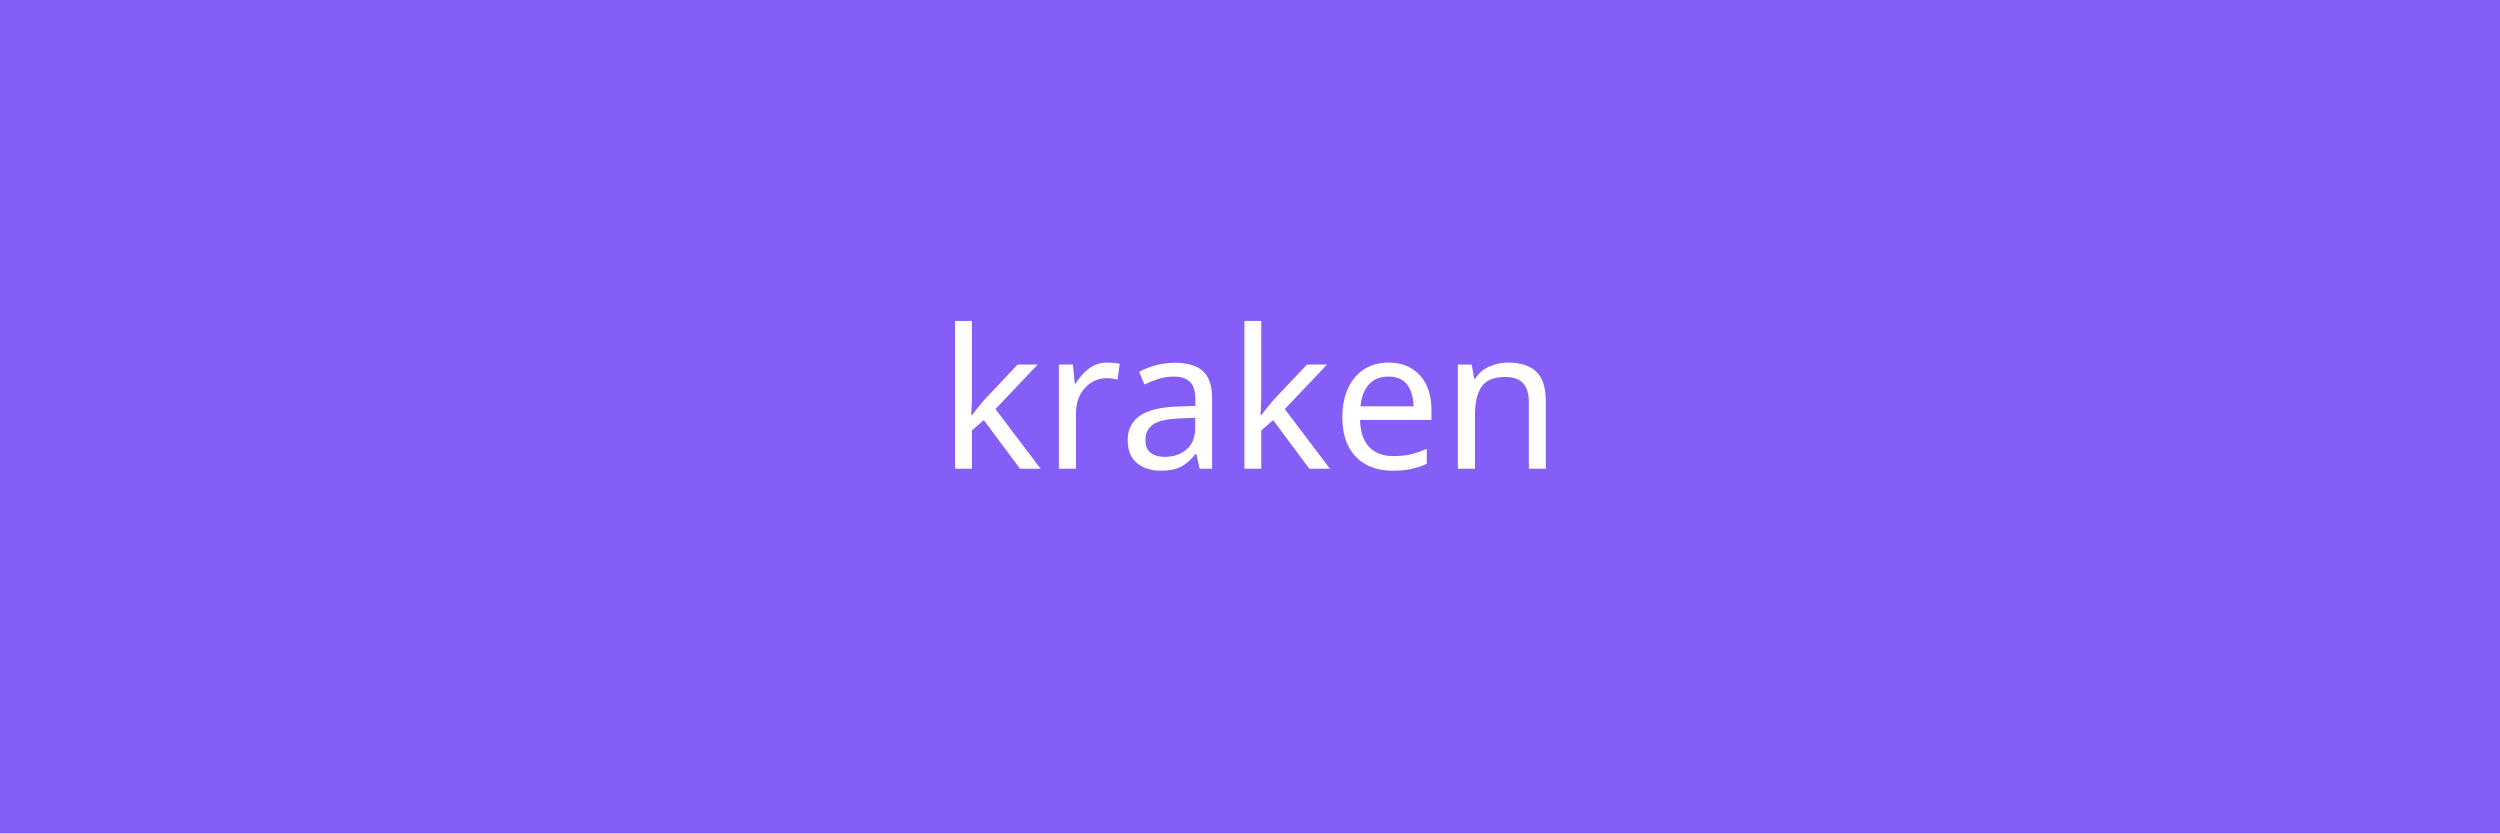
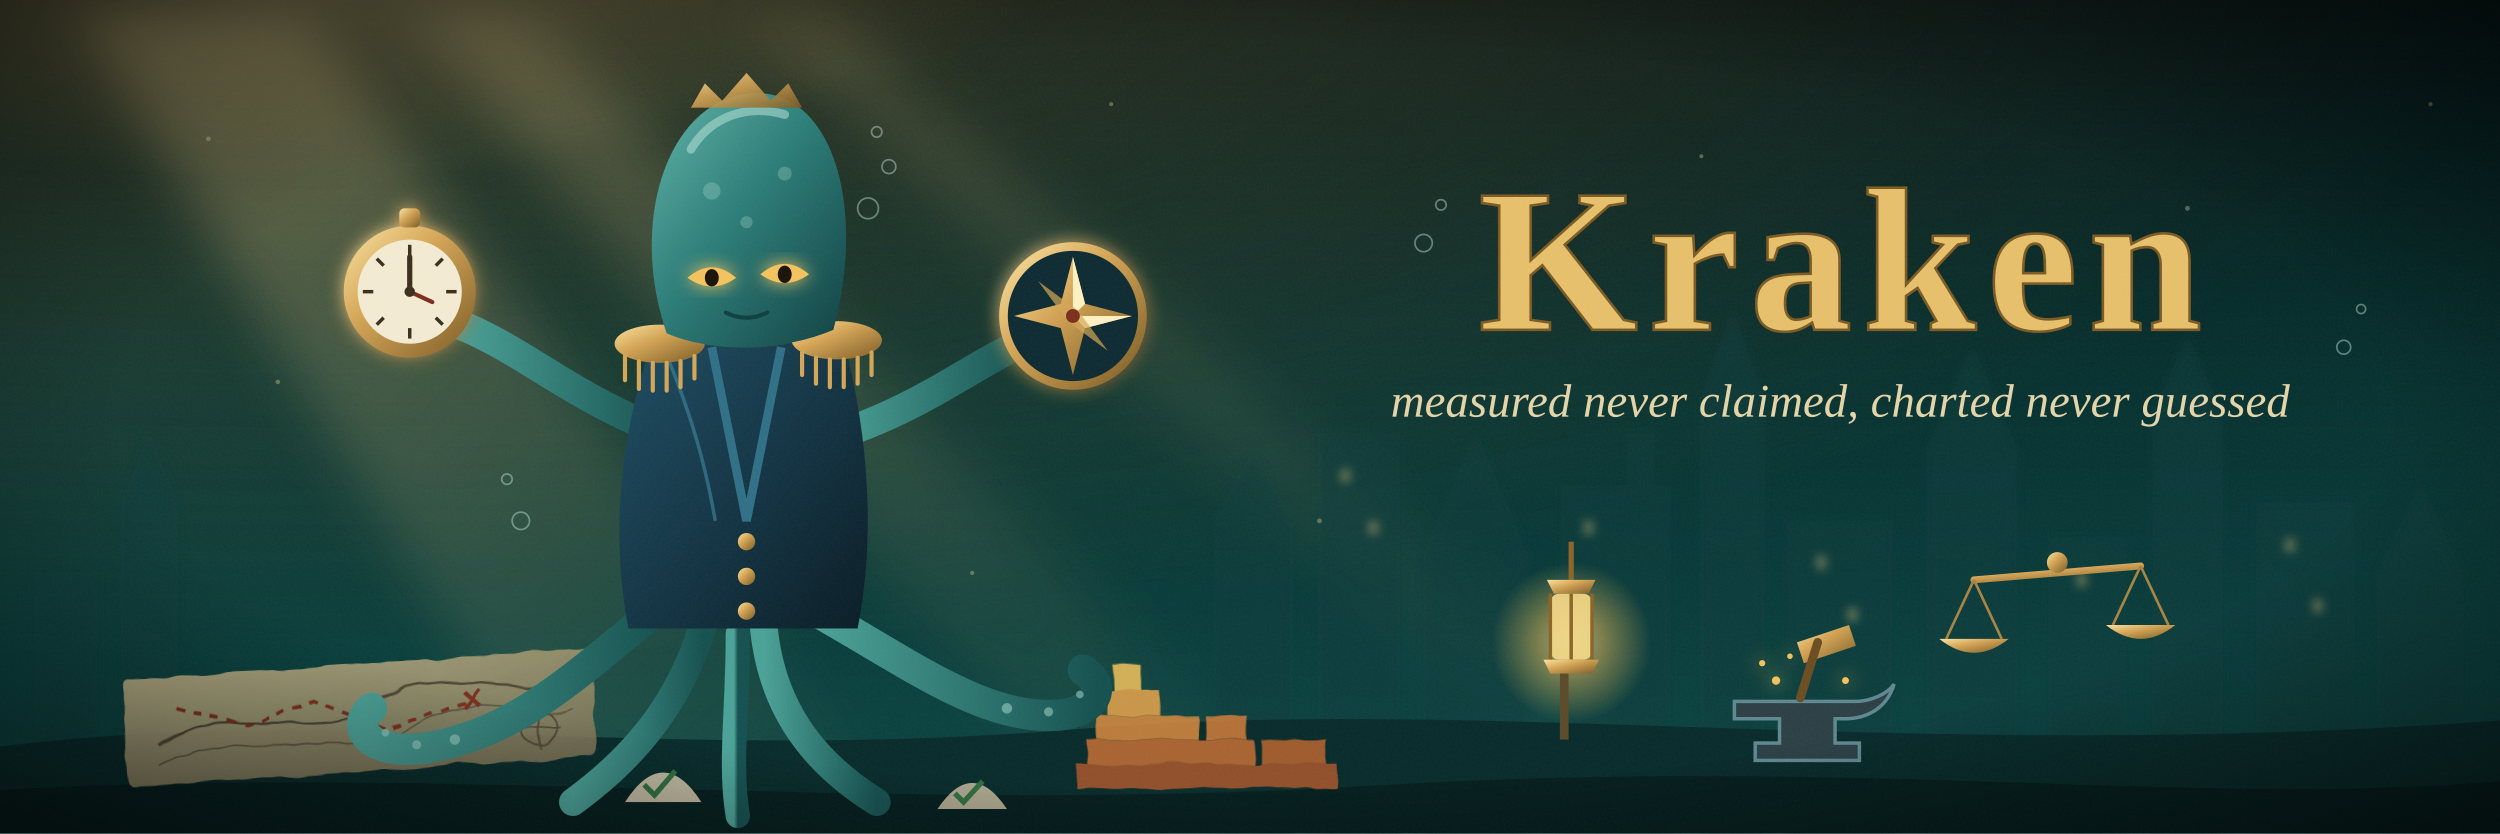
- <svg xmlns="http://www.w3.org/2000/svg" width="720" height="240" viewBox="0 0 720 240">
-   <rect width="720" height="240" fill="#845EF7" />
-   <text x="360" y="135" font-family="sans-serif" font-size="56" fill="#FFFFFF" text-anchor="middle">kraken</text>
+ <svg xmlns="http://www.w3.org/2000/svg" width="1440" height="480" viewBox="0 0 1440 480" role="img" aria-labelledby="t d">
+   <defs>
+     <linearGradient id="sea" x1="0" y1="0" x2="0" y2="1">
+       <stop offset="0" stop-color="#021314" />
+       <stop offset="0.45" stop-color="#05302f" />
+       <stop offset="1" stop-color="#0a4644" />
+     </linearGradient>
+     <radialGradient id="sun" cx="0.12" cy="-0.1" r="0.9">
+       <stop offset="0" stop-color="#f4d58d" stop-opacity="0.55" />
+       <stop offset="0.35" stop-color="#b58f47" stop-opacity="0.18" />
+       <stop offset="1" stop-color="#b58f47" stop-opacity="0" />
+     </radialGradient>
+     <radialGradient id="vignette" cx="0.5" cy="0.5" r="0.75">
+       <stop offset="0.6" stop-color="#000" stop-opacity="0" />
+       <stop offset="1" stop-color="#000" stop-opacity="0.65" />
+     </radialGradient>
+     <linearGradient id="skin" x1="0" y1="0" x2="1" y2="1">
+       <stop offset="0" stop-color="#5fb3a8" />
+       <stop offset="0.45" stop-color="#2c7d78" />
+       <stop offset="1" stop-color="#0f3f42" />
+     </linearGradient>
+     <linearGradient id="tentacle" x1="0" y1="0" x2="1" y2="0">
+       <stop offset="0" stop-color="#4aa197" />
+       <stop offset="1" stop-color="#14504f" />
+     </linearGradient>
+     <linearGradient id="coat" x1="0" y1="0" x2="1" y2="1">
+       <stop offset="0" stop-color="#1d4d63" />
+       <stop offset="0.6" stop-color="#11303f" />
+       <stop offset="1" stop-color="#081c25" />
+     </linearGradient>
+     <linearGradient id="brass" x1="0" y1="0" x2="1" y2="1">
+       <stop offset="0" stop-color="#fbe3a1" />
+       <stop offset="0.4" stop-color="#d4a556" />
+       <stop offset="1" stop-color="#7a5a24" />
+     </linearGradient>
+     <linearGradient id="title" x1="0" y1="0" x2="0" y2="1">
+       <stop offset="0" stop-color="#fff0c2" />
+       <stop offset="0.55" stop-color="#d9ab5c" />
+       <stop offset="1" stop-color="#8a6428" />
+     </linearGradient>
+     <linearGradient id="parchment" x1="0" y1="0" x2="1" y2="1">
+       <stop offset="0" stop-color="#c9b88a" />
+       <stop offset="1" stop-color="#7d7255" />
+     </linearGradient>
+     <linearGradient id="ray" x1="0" y1="0" x2="1" y2="1">
+       <stop offset="0" stop-color="#f4d58d" stop-opacity="0.35" />
+       <stop offset="1" stop-color="#f4d58d" stop-opacity="0" />
+     </linearGradient>
+     <radialGradient id="lamp" cx="0.5" cy="0.5" r="0.5">
+       <stop offset="0" stop-color="#fff3c4" />
+       <stop offset="0.4" stop-color="#f2c25b" stop-opacity="0.8" />
+       <stop offset="1" stop-color="#f2c25b" stop-opacity="0" />
+     </radialGradient>
+     <filter id="far" x="-10%" y="-10%" width="120%" height="120%">
+       <feGaussianBlur stdDeviation="2.6" />
+     </filter>
+     <filter id="soft" x="-50%" y="-50%" width="200%" height="200%">
+       <feGaussianBlur stdDeviation="16" />
+     </filter>
+     <filter id="glow" x="-50%" y="-50%" width="200%" height="200%">
+       <feGaussianBlur stdDeviation="5" result="b" />
+       <feMerge>
+         <feMergeNode in="b" />
+         <feMergeNode in="SourceGraphic" />
+       </feMerge>
+     </filter>
+     <filter id="grain" x="0" y="0" width="100%" height="100%">
+       <feTurbulence type="fractalNoise" baseFrequency="0.85" numOctaves="2" seed="7" result="n" />
+       <feColorMatrix in="n" type="matrix" values="0 0 0 0 0.9  0 0 0 0 0.85  0 0 0 0 0.7  0 0 0 0.55 0" />
+     </filter>
+     <filter id="brush" x="-5%" y="-5%" width="110%" height="110%">
+       <feTurbulence type="fractalNoise" baseFrequency="0.035" numOctaves="3" seed="3" result="w" />
+       <feDisplacementMap in="SourceGraphic" in2="w" scale="6" />
+     </filter>
+   </defs>
+   <rect width="1440" height="480" fill="url(#sea)" />
+   <rect width="1440" height="480" fill="url(#sun)" />
+   <g filter="url(#soft)" opacity="0.9">
+     <polygon points="40,0 170,0 520,480 330,480" fill="url(#ray)" />
+     <polygon points="230,0 300,0 760,480 640,480" fill="url(#ray)" opacity="0.7" />
+     <polygon points="420,0 470,0 1010,480 930,480" fill="url(#ray)" opacity="0.45" />
+   </g>
+   <g filter="url(#far)" opacity="0.5" fill="#0c3a3a">
+     <path d="M700 480 V300 l22 -40 22 40 V480 Z" />
+     <path d="M760 480 V250 h46 V480 Z" />
+     <path d="M820 480 V320 l30 -70 30 70 V480 Z" />
+     <path d="M900 480 V280 h38 v-30 h14 v30 h10 V480 Z" />
+     <path d="M980 480 V230 l18 -50 18 50 V480 Z" />
+     <path d="M1030 480 V300 h60 V480 Z" />
+     <path d="M1110 480 V260 l26 -60 26 60 V480 Z" />
+     <path d="M1180 480 V310 h44 V480 Z" />
+     <path d="M1240 480 V240 l20 -46 20 46 V480 Z" />
+     <path d="M1300 480 V290 h56 V480 Z" />
+     <path d="M1370 480 V330 l24 -50 24 50 V480 Z" />
+     <path d="M20 480 V330 h36 V480 Z" />
+     <path d="M70 480 V290 l16 -40 16 40 V480 Z" />
+   </g>
+   <g opacity="0.35" fill="#e7c67a" filter="url(#far)">
+     <rect x="772" y="270" width="6" height="8" />
+     <rect x="788" y="300" width="6" height="8" />
+     <rect x="912" y="300" width="6" height="8" />
+     <rect x="1046" y="320" width="6" height="8" />
+     <rect x="1064" y="350" width="6" height="8" />
+     <rect x="1196" y="330" width="6" height="8" />
+     <rect x="1316" y="310" width="6" height="8" />
+     <rect x="1332" y="345" width="6" height="8" />
+   </g>
+   <path d="M0 430 C 200 405 380 440 620 420 C 860 400 1100 440 1440 415 V480 H0 Z" fill="#072a2a" />
+   <path d="M0 455 C 260 440 520 470 800 452 C 1080 436 1260 465 1440 450 V480 H0 Z" fill="#041d1d" />
+   <g transform="translate(70 392) rotate(-4)" filter="url(#brush)">
+     <rect x="0" y="0" width="270" height="62" rx="4" fill="url(#parchment)" opacity="0.85" />
+     <path d="M20 40 C 60 10 110 50 150 22 C 190 0 230 30 255 18" fill="none" stroke="#4d4433" stroke-width="1.4" />
+     <path d="M18 50 C 70 28 120 60 170 36 C 210 18 240 44 258 34" fill="none" stroke="#4d4433" stroke-width="1" opacity="0.7" />
+     <path d="M30 18 L 70 30 L 110 20 L 150 38 L 200 26" fill="none" stroke="#7a2e1d" stroke-width="2" stroke-dasharray="5 5" />
+     <path d="M196 20 l10 10 M206 20 l-10 10" stroke="#7a2e1d" stroke-width="2.4" />
+     <circle cx="238" cy="44" r="10" fill="none" stroke="#4d4433" stroke-width="1" />
+     <path d="M238 32 v24 M226 44 h24" stroke="#4d4433" stroke-width="1" />
+   </g>
+   <g opacity="0.85" filter="url(#brush)">
+     <rect x="620" y="440" width="150" height="14" fill="#a8562b" />
+     <rect x="626" y="426" width="96" height="14" fill="#c46d32" />
+     <rect x="726" y="426" width="38" height="14" fill="#b8642e" />
+     <rect x="632" y="412" width="58" height="14" fill="#d98a3d" />
+     <rect x="694" y="412" width="24" height="14" fill="#cf7c38" />
+     <rect x="638" y="398" width="30" height="14" fill="#e8a54a" />
+     <rect x="642" y="384" width="16" height="14" fill="#f2c25b" />
+   </g>
+   <g>
+     <path d="M360 462 q 22 -34 44 0 z" fill="#d8ccb0" opacity="0.85" />
+     <path d="M371 452 l6 6 l12 -14" fill="none" stroke="#2f6b3d" stroke-width="3" />
+     <path d="M540 466 q 20 -30 40 0 z" fill="#cfc2a4" opacity="0.8" />
+     <path d="M550 457 l5 5 l11 -12" fill="none" stroke="#2f6b3d" stroke-width="3" />
+   </g>
+   <g id="kraken">
+     <g fill="none" stroke="url(#tentacle)" stroke-linecap="round">
+       <path d="M380 350 C 330 390 300 420 250 430 C 215 437 200 420 214 408" stroke-width="18" />
+       <path d="M405 360 C 390 410 360 440 330 462" stroke-width="16" />
+       <path d="M440 362 C 445 410 470 440 505 462" stroke-width="16" />
+       <path d="M470 352 C 520 380 560 410 600 412 C 630 414 640 396 624 386" stroke-width="18" />
+       <path d="M425 365 C 425 410 420 440 425 470" stroke-width="14" />
+     </g>
+     <g fill="#9fd3c8" opacity="0.55">
+       <circle cx="262" cy="426" r="3" />
+       <circle cx="240" cy="429" r="2.6" />
+       <circle cx="222" cy="422" r="2.2" />
+       <circle cx="580" cy="408" r="3" />
+       <circle cx="604" cy="410" r="2.6" />
+       <circle cx="622" cy="400" r="2.2" />
+     </g>
+     <path d="M385 250 C 330 230 300 200 262 186" fill="none" stroke="url(#tentacle)" stroke-width="17" stroke-linecap="round" />
+     <g transform="translate(236 168)" filter="url(#glow)">
+       <circle r="38" fill="url(#brass)" />
+       <circle r="30" fill="#f3ead2" />
+       <g stroke="#3a2f1c" stroke-width="2">
+         <path d="M0 -27 V-21" />
+         <path d="M27 0 H21" />
+         <path d="M0 27 V21" />
+         <path d="M-27 0 H-21" />
+         <path d="M19 -19 l-4 4" />
+         <path d="M19 19 l-4 -4" />
+         <path d="M-19 19 l4 -4" />
+         <path d="M-19 -19 l4 4" />
+       </g>
+       <path d="M0 0 L0 -20" stroke="#3a2f1c" stroke-width="3" stroke-linecap="round" />
+       <path d="M0 0 L13 6" stroke="#7a2e1d" stroke-width="2.4" stroke-linecap="round" />
+       <circle r="3" fill="#3a2f1c" />
+       <rect x="-6" y="-48" width="12" height="11" rx="3" fill="url(#brass)" />
+     </g>
+     <path d="M478 252 C 530 236 560 210 592 196" fill="none" stroke="url(#tentacle)" stroke-width="17" stroke-linecap="round" />
+     <g transform="translate(618 182)" filter="url(#glow)">
+       <circle r="40" fill="#0e2b30" stroke="url(#brass)" stroke-width="5" />
+       <polygon points="0,-34 7,-7 34,0 7,7 0,34 -7,7 -34,0 -7,-7" fill="url(#brass)" />
+       <polygon points="0,-34 7,-7 0,0" fill="#fff0c2" />
+       <polygon points="34,0 7,7 0,0" fill="#fff0c2" />
+       <polygon points="-20,-20 3,-3 -3,3" fill="#d4a556" opacity="0.7" />
+       <polygon points="20,20 -3,3 3,-3" fill="#d4a556" opacity="0.7" />
+       <circle r="4" fill="#7a2e1d" />
+     </g>
+     <path d="M378 190 C 360 240 350 300 362 362 L 494 362 C 506 300 498 240 484 188 C 452 204 410 204 378 190 Z" fill="url(#coat)" />
+     <path d="M410 200 L 430 300 L 450 200" fill="none" stroke="#2f6f86" stroke-width="5" />
+     <path d="M378 190 C 395 230 405 260 412 300" fill="none" stroke="#3d86a0" stroke-width="2" opacity="0.6" />
+     <g fill="url(#brass)">
+       <circle cx="430" cy="312" r="5" />
+       <circle cx="430" cy="332" r="5" />
+       <circle cx="430" cy="352" r="5" />
+     </g>
+     <g>
+       <ellipse cx="380" cy="198" rx="26" ry="11" fill="url(#brass)" />
+       <ellipse cx="482" cy="196" rx="26" ry="11" fill="url(#brass)" />
+       <g stroke="#d4a556" stroke-width="2.4" stroke-linecap="round">
+         <path d="M360 205 v14" />
+         <path d="M368 208 v16" />
+         <path d="M376 209 v16" />
+         <path d="M384 209 v16" />
+         <path d="M392 208 v15" />
+         <path d="M400 205 v13" />
+         <path d="M462 203 v13" />
+         <path d="M470 206 v15" />
+         <path d="M478 207 v16" />
+         <path d="M486 207 v16" />
+         <path d="M494 206 v15" />
+         <path d="M502 203 v13" />
+       </g>
+     </g>
+     <path d="M384 192 C 362 128 384 60 430 54 C 478 48 500 116 480 190 C 452 202 412 204 384 192 Z" fill="url(#skin)" />
+     <path d="M398 86 C 410 66 432 60 452 66" fill="none" stroke="#bfe8de" stroke-width="5" stroke-linecap="round" opacity="0.5" />
+     <g fill="#bfe8de" opacity="0.25">
+       <circle cx="410" cy="110" r="5" />
+       <circle cx="452" cy="100" r="4" />
+       <circle cx="430" cy="128" r="3.5" />
+     </g>
+     <g filter="url(#glow)">
+       <path d="M396 160 q 14 -12 28 0 q -14 10 -28 0 z" fill="#f2c25b" />
+       <path d="M438 158 q 14 -12 28 0 q -14 10 -28 0 z" fill="#f2c25b" />
+     </g>
+     <ellipse cx="410" cy="160" rx="4" ry="5" fill="#1a1206" />
+     <ellipse cx="452" cy="158" rx="4" ry="5" fill="#1a1206" />
+     <path d="M418 180 q 12 6 24 0" fill="none" stroke="#0f3f42" stroke-width="2.4" stroke-linecap="round" />
+     <path d="M398 62 l 8 -14 l 10 10 l 14 -16 l 14 16 l 10 -10 l 8 14 z" fill="url(#brass)" opacity="0.9" />
+   </g>
+   <g id="attendants">
+     <g transform="translate(905 352)">
+       <circle cx="0" cy="18" r="46" fill="url(#lamp)" opacity="0.6" />
+       <path d="M0 -40 V-18" stroke="#8a6428" stroke-width="3" />
+       <path d="M-14 -18 h28 l-4 8 h-20 z" fill="url(#brass)" />
+       <rect x="-12" y="-10" width="24" height="38" rx="5" fill="#f6d987" opacity="0.9" />
+       <path d="M-12 -10 v38 M12 -10 v38 M0 -10 v38" stroke="#8a6428" stroke-width="2" />
+       <path d="M-16 28 h32 l-4 8 h-24 z" fill="url(#brass)" />
+       <path d="M-4 36 V74" stroke="#5a4a2a" stroke-width="5" />
+     </g>
+     <g transform="translate(1045 404)">
+       <path d="M-46 0 h70 c 8 0 18 -4 22 -10 c -4 14 -16 20 -28 20 h-6 v14 h14 v10 h-60 v-10 h14 v-14 h-26 z" fill="#2b3f44" stroke="#5f8790" stroke-width="2" />
+       <path d="M-10 -34 l 30 -10 l 4 12 l -30 10 z" fill="url(#brass)" />
+       <path d="M2 -34 l -10 32" stroke="#6b4c22" stroke-width="5" stroke-linecap="round" />
+       <g fill="#f2c25b" filter="url(#glow)">
+         <circle cx="-22" cy="-12" r="2.4" />
+         <circle cx="-30" cy="-22" r="1.8" />
+         <circle cx="-14" cy="-26" r="1.6" />
+         <circle cx="18" cy="-12" r="2" />
+       </g>
+     </g>
+     <g transform="translate(1185 360)">
+       <path d="M0 -36 V60" stroke="url(#brass)" stroke-width="5" />
+       <path d="M-22 64 h44" stroke="url(#brass)" stroke-width="7" stroke-linecap="round" />
+       <path d="M-48 -26 L48 -34" stroke="url(#brass)" stroke-width="4" stroke-linecap="round" />
+       <circle cx="0" cy="-36" r="6" fill="url(#brass)" />
+       <path d="M-48 -26 l-16 34 M-48 -26 l16 34" stroke="#a88442" stroke-width="1.5" />
+       <path d="M48 -34 l-16 34 M48 -34 l16 34" stroke="#a88442" stroke-width="1.5" />
+       <path d="M-68 8 q 20 16 40 0 z" fill="url(#brass)" />
+       <path d="M28 0 q 20 16 40 0 z" fill="url(#brass)" />
+     </g>
+   </g>
+   <g text-anchor="middle">
+     <text x="1060" y="190" font-family="Georgia, 'Times New Roman', serif" font-size="118" font-weight="bold" letter-spacing="6" fill="#e6bf6a" stroke="#7a5a24" stroke-width="1.5">Kraken</text>
+     <text x="1060" y="240" font-family="Georgia, 'Times New Roman', serif" font-size="27" font-style="italic" fill="#e3d3a8">measured never claimed, charted never guessed</text>
+   </g>
+   <g fill="none" stroke="#bfe8de" stroke-opacity="0.45">
+     <circle cx="500" cy="120" r="6" />
+     <circle cx="512" cy="96" r="4" />
+     <circle cx="505" cy="76" r="3" />
+     <circle cx="300" cy="300" r="5" />
+     <circle cx="292" cy="276" r="3" />
+     <circle cx="820" cy="140" r="5" />
+     <circle cx="830" cy="118" r="3" />
+     <circle cx="1350" cy="200" r="4" />
+     <circle cx="1360" cy="178" r="2.6" />
+   </g>
+   <g fill="#e7d6a0" opacity="0.35">
+     <circle cx="120" cy="80" r="1.4" />
+     <circle cx="640" cy="60" r="1.2" />
+     <circle cx="760" cy="300" r="1.4" />
+     <circle cx="980" cy="90" r="1.2" />
+     <circle cx="1260" cy="120" r="1.4" />
+     <circle cx="1400" cy="60" r="1.2" />
+     <circle cx="560" cy="330" r="1.2" />
+     <circle cx="160" cy="220" r="1.3" />
+   </g>
+   <rect width="1440" height="480" filter="url(#grain)" opacity="0.07" />
+   <rect width="1440" height="480" fill="url(#vignette)" />
</svg>
